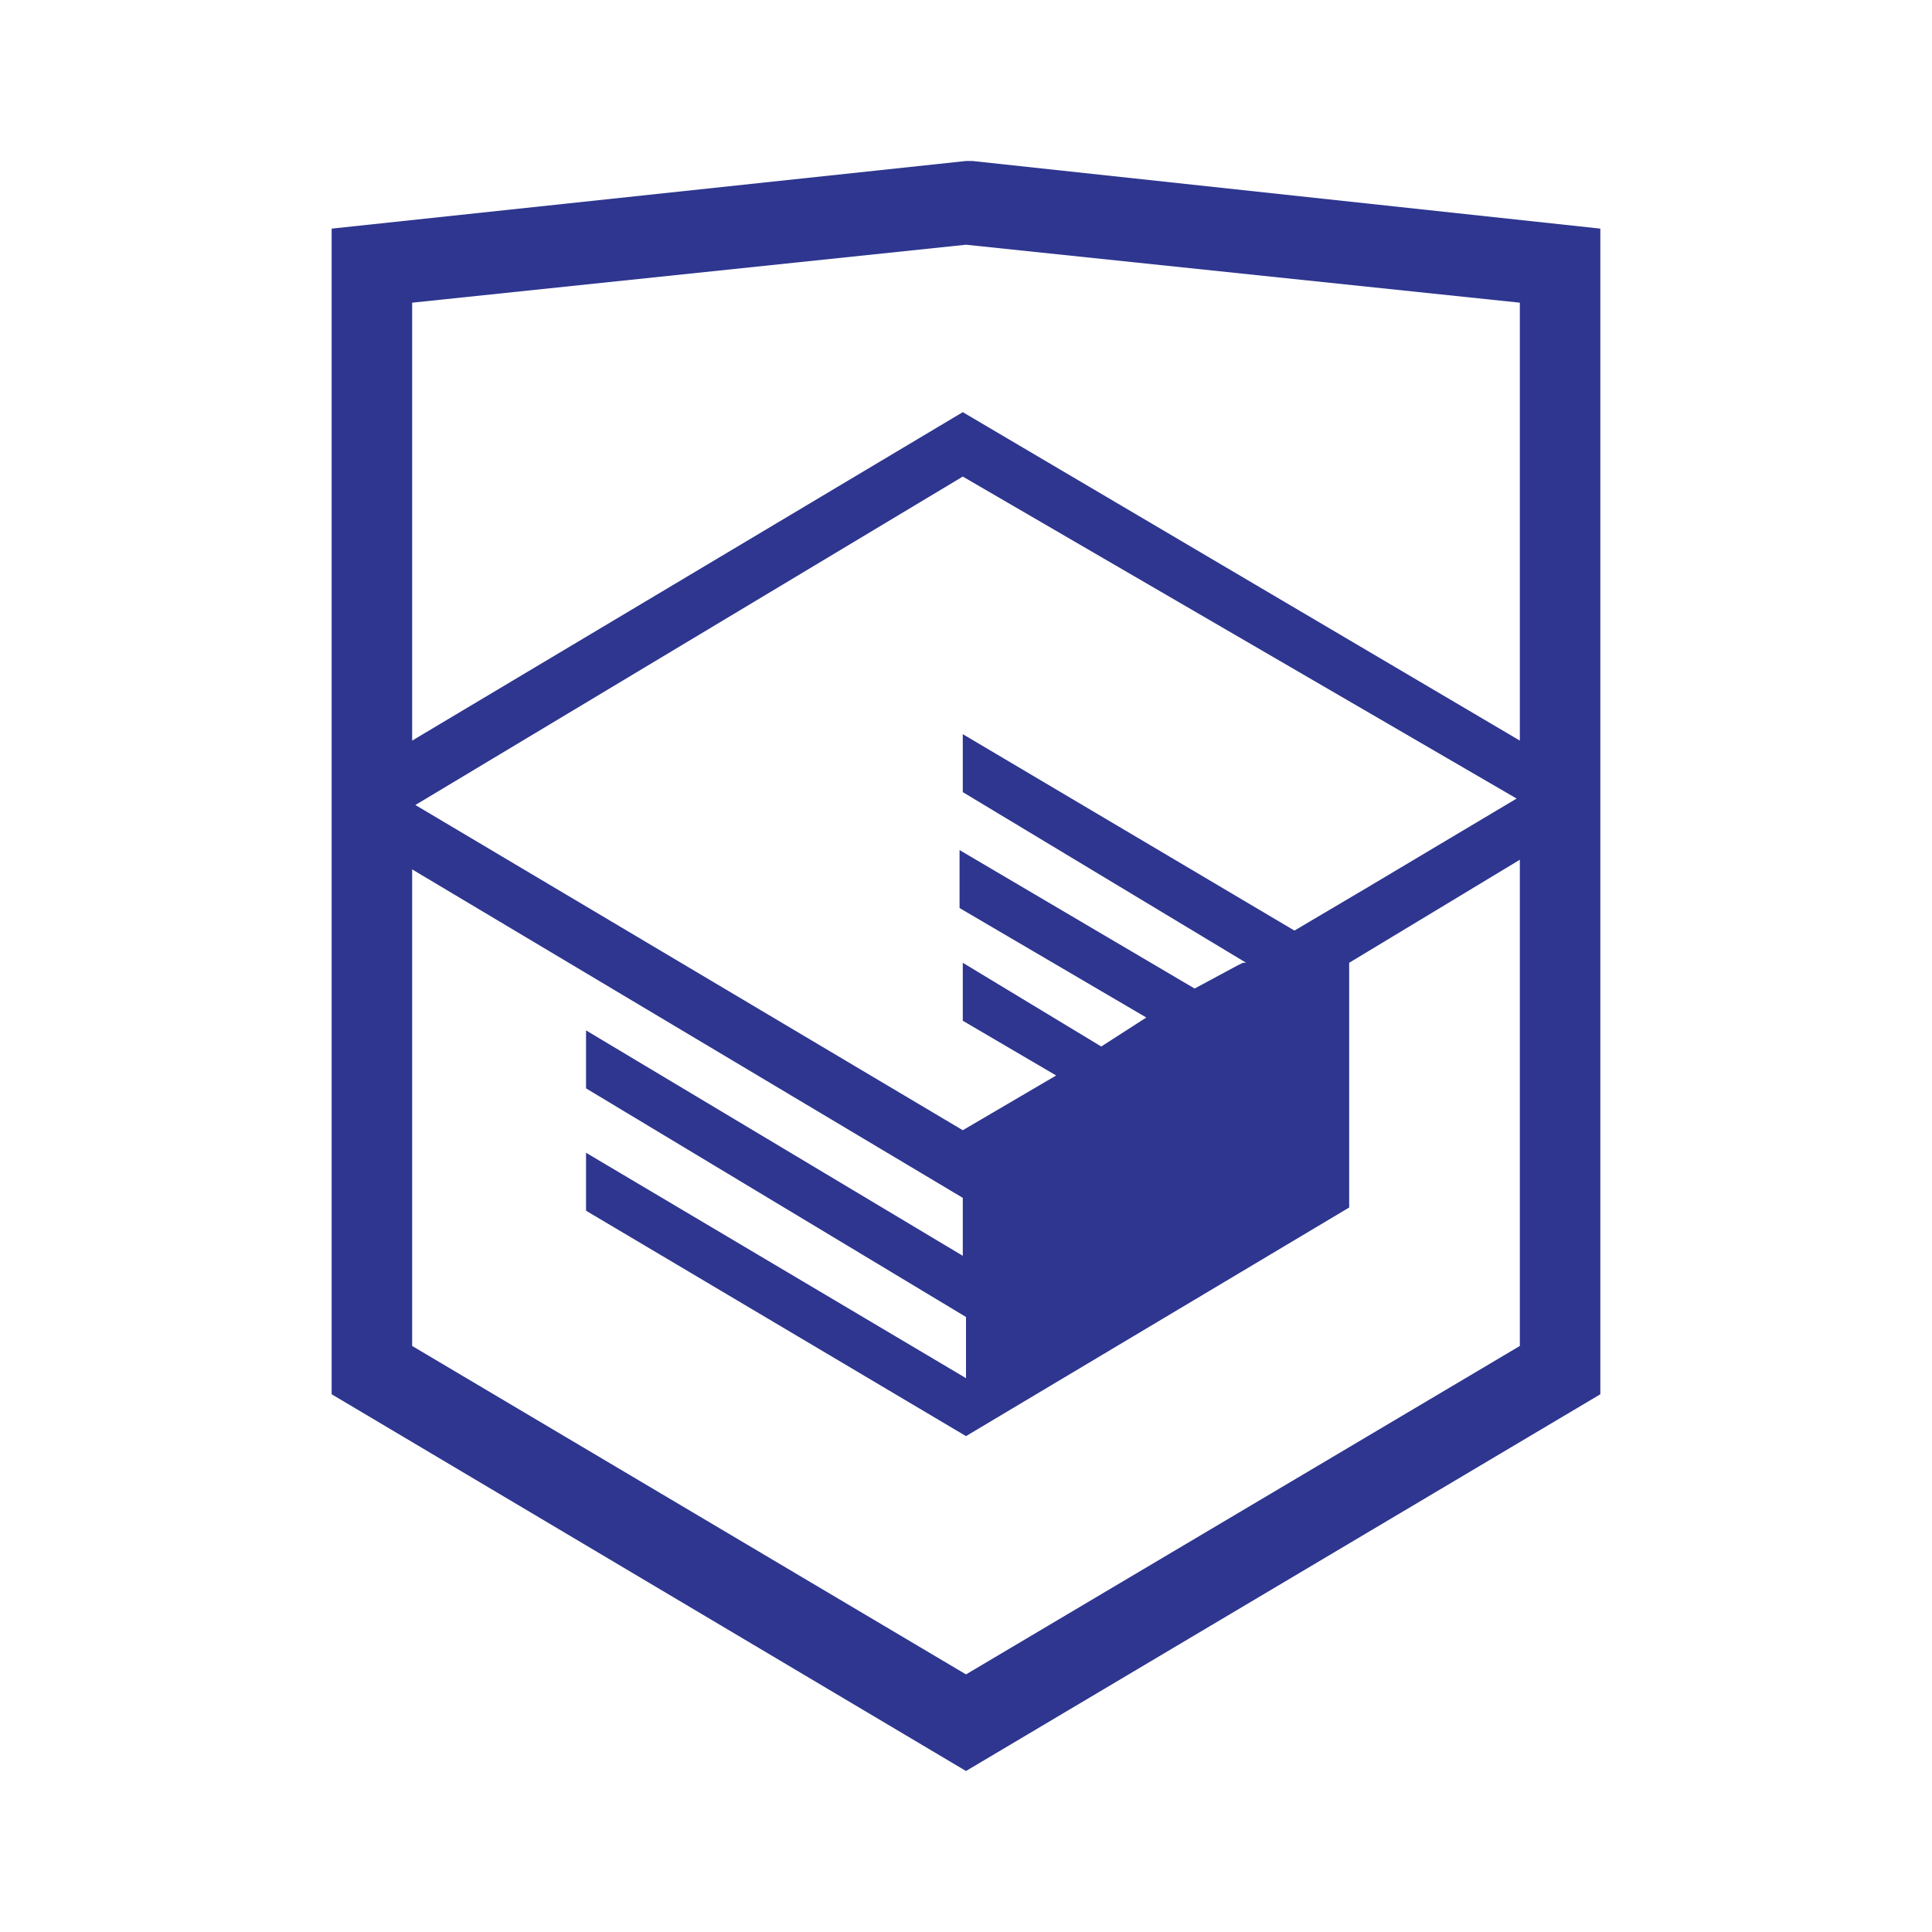
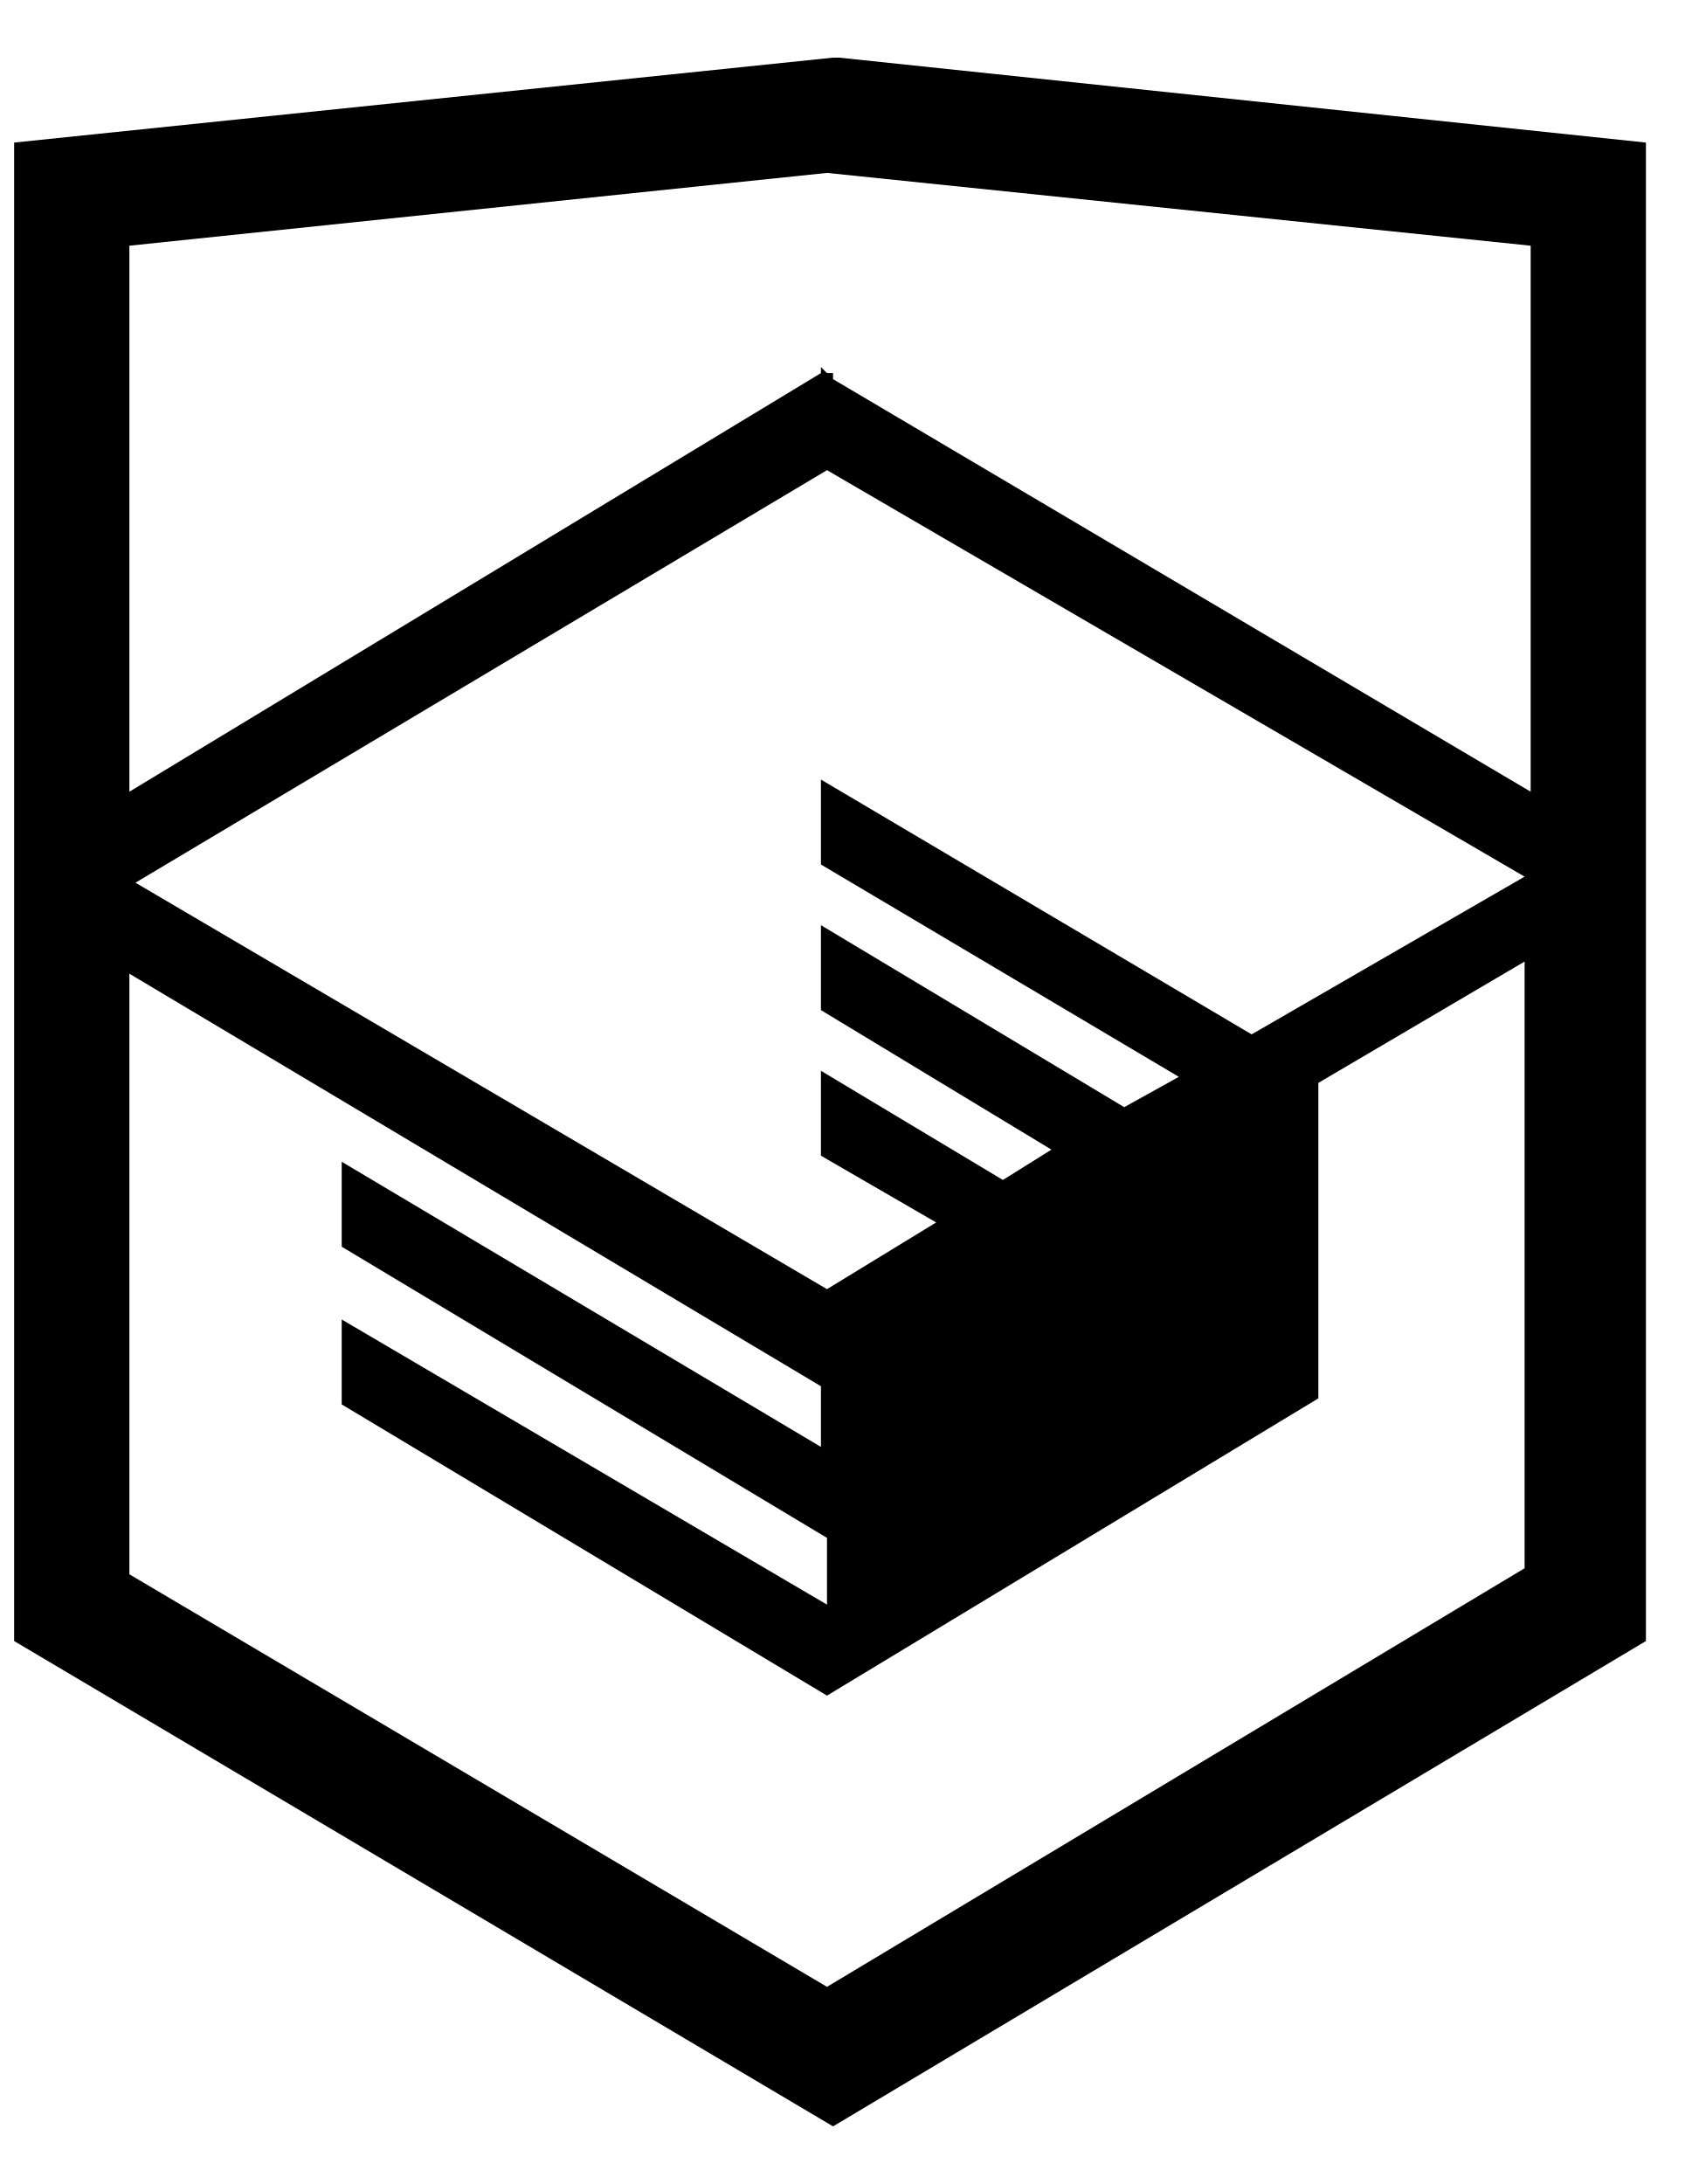
- <svg xmlns="http://www.w3.org/2000/svg" viewBox="0 0 60 60">
-   <path fill="#2E368F" d="M30.2 5h-.2l-19.7 2.1v36.2l19.7 11.7 19.7-11.7v-36.2l-19.5-2.1zm17 36.8l-17.2 10.2-17.2-10.2v-14.8l17.1 10.2v1.8l-11.7-7v1.8l11.8 7.1v1.9l-11.8-7v1.8l11.8 7 11.9-7.1v-7.6l5.3-3.2v15.1zm-.1-17l-4.7 2.8-2.2 1.3-10.3-6.1v1.8l8.8 5.3h-.1l-.2.1-1.3.7-7.3-4.3v1.8l5.8 3.4-1.4.9-4.3-2.6v1.8l2.9 1.7-2.9 1.7-17-10.1 17-10.2 17.2 10zm.1-1.8l-17.3-10.2-17.1 10.2v-13.6l17.2-1.8 17.2 1.8v13.6z" />
+ <svg xmlns="http://www.w3.org/2000/svg" width="28" height="36" viewBox="0 0 28 36" fill="none">
+   <path d="M13.833 0.95H13.733L0.233 2.35V27.05L13.733 35.05L27.133 27.05V2.35L13.833 0.95ZM25.233 13.05L13.733 6.25V6.15H13.633L13.533 6.05V6.15L2.133 13.05V4.05L13.633 2.85L25.233 4.05V13.05ZM13.633 7.75L25.133 14.45L20.633 17.05L13.533 12.85V14.25L19.433 17.75L18.533 18.25L13.533 15.25V16.65L17.333 18.95L16.533 19.45L13.533 17.65V19.05L15.433 20.15L13.633 21.25L2.233 14.55L13.633 7.75ZM2.133 16.05L13.533 22.85V23.85L5.633 19.15V20.55L13.633 25.35V26.45L5.633 21.75V23.15L13.633 27.95L21.733 23.05V17.85L25.133 15.85V25.85L13.633 32.75L2.133 25.95V16.05Z" fill="black" />
</svg>
